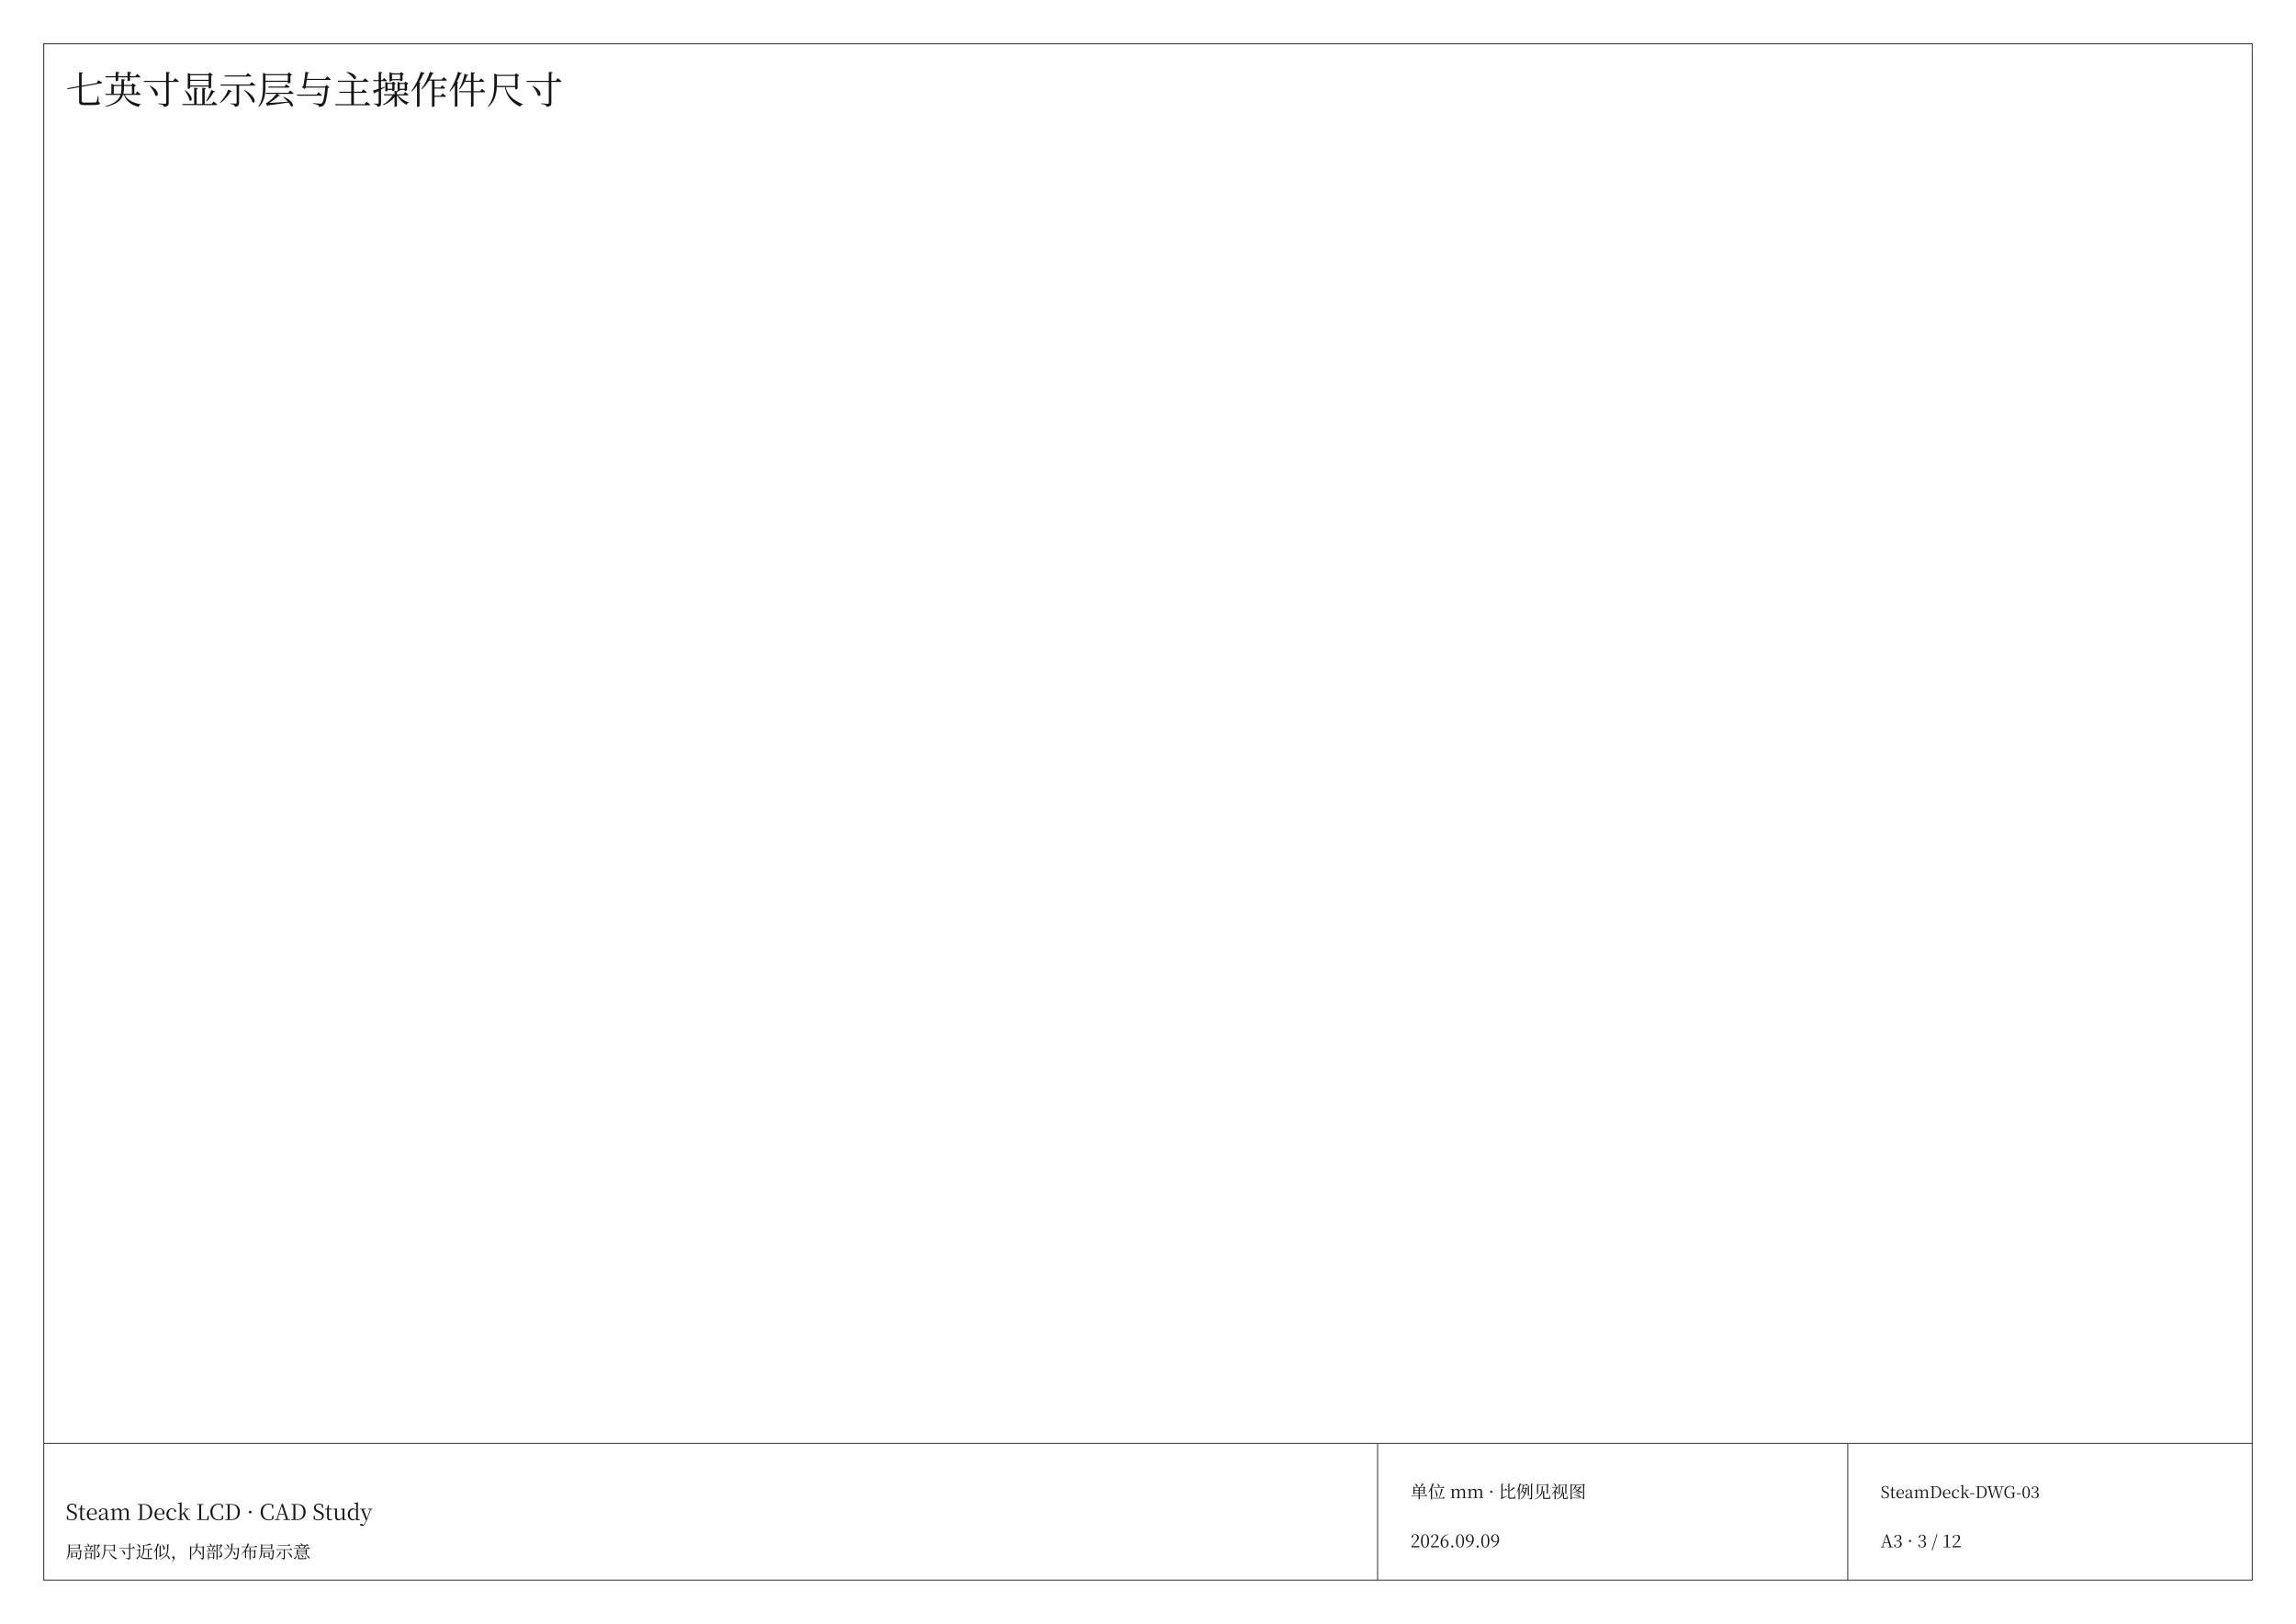
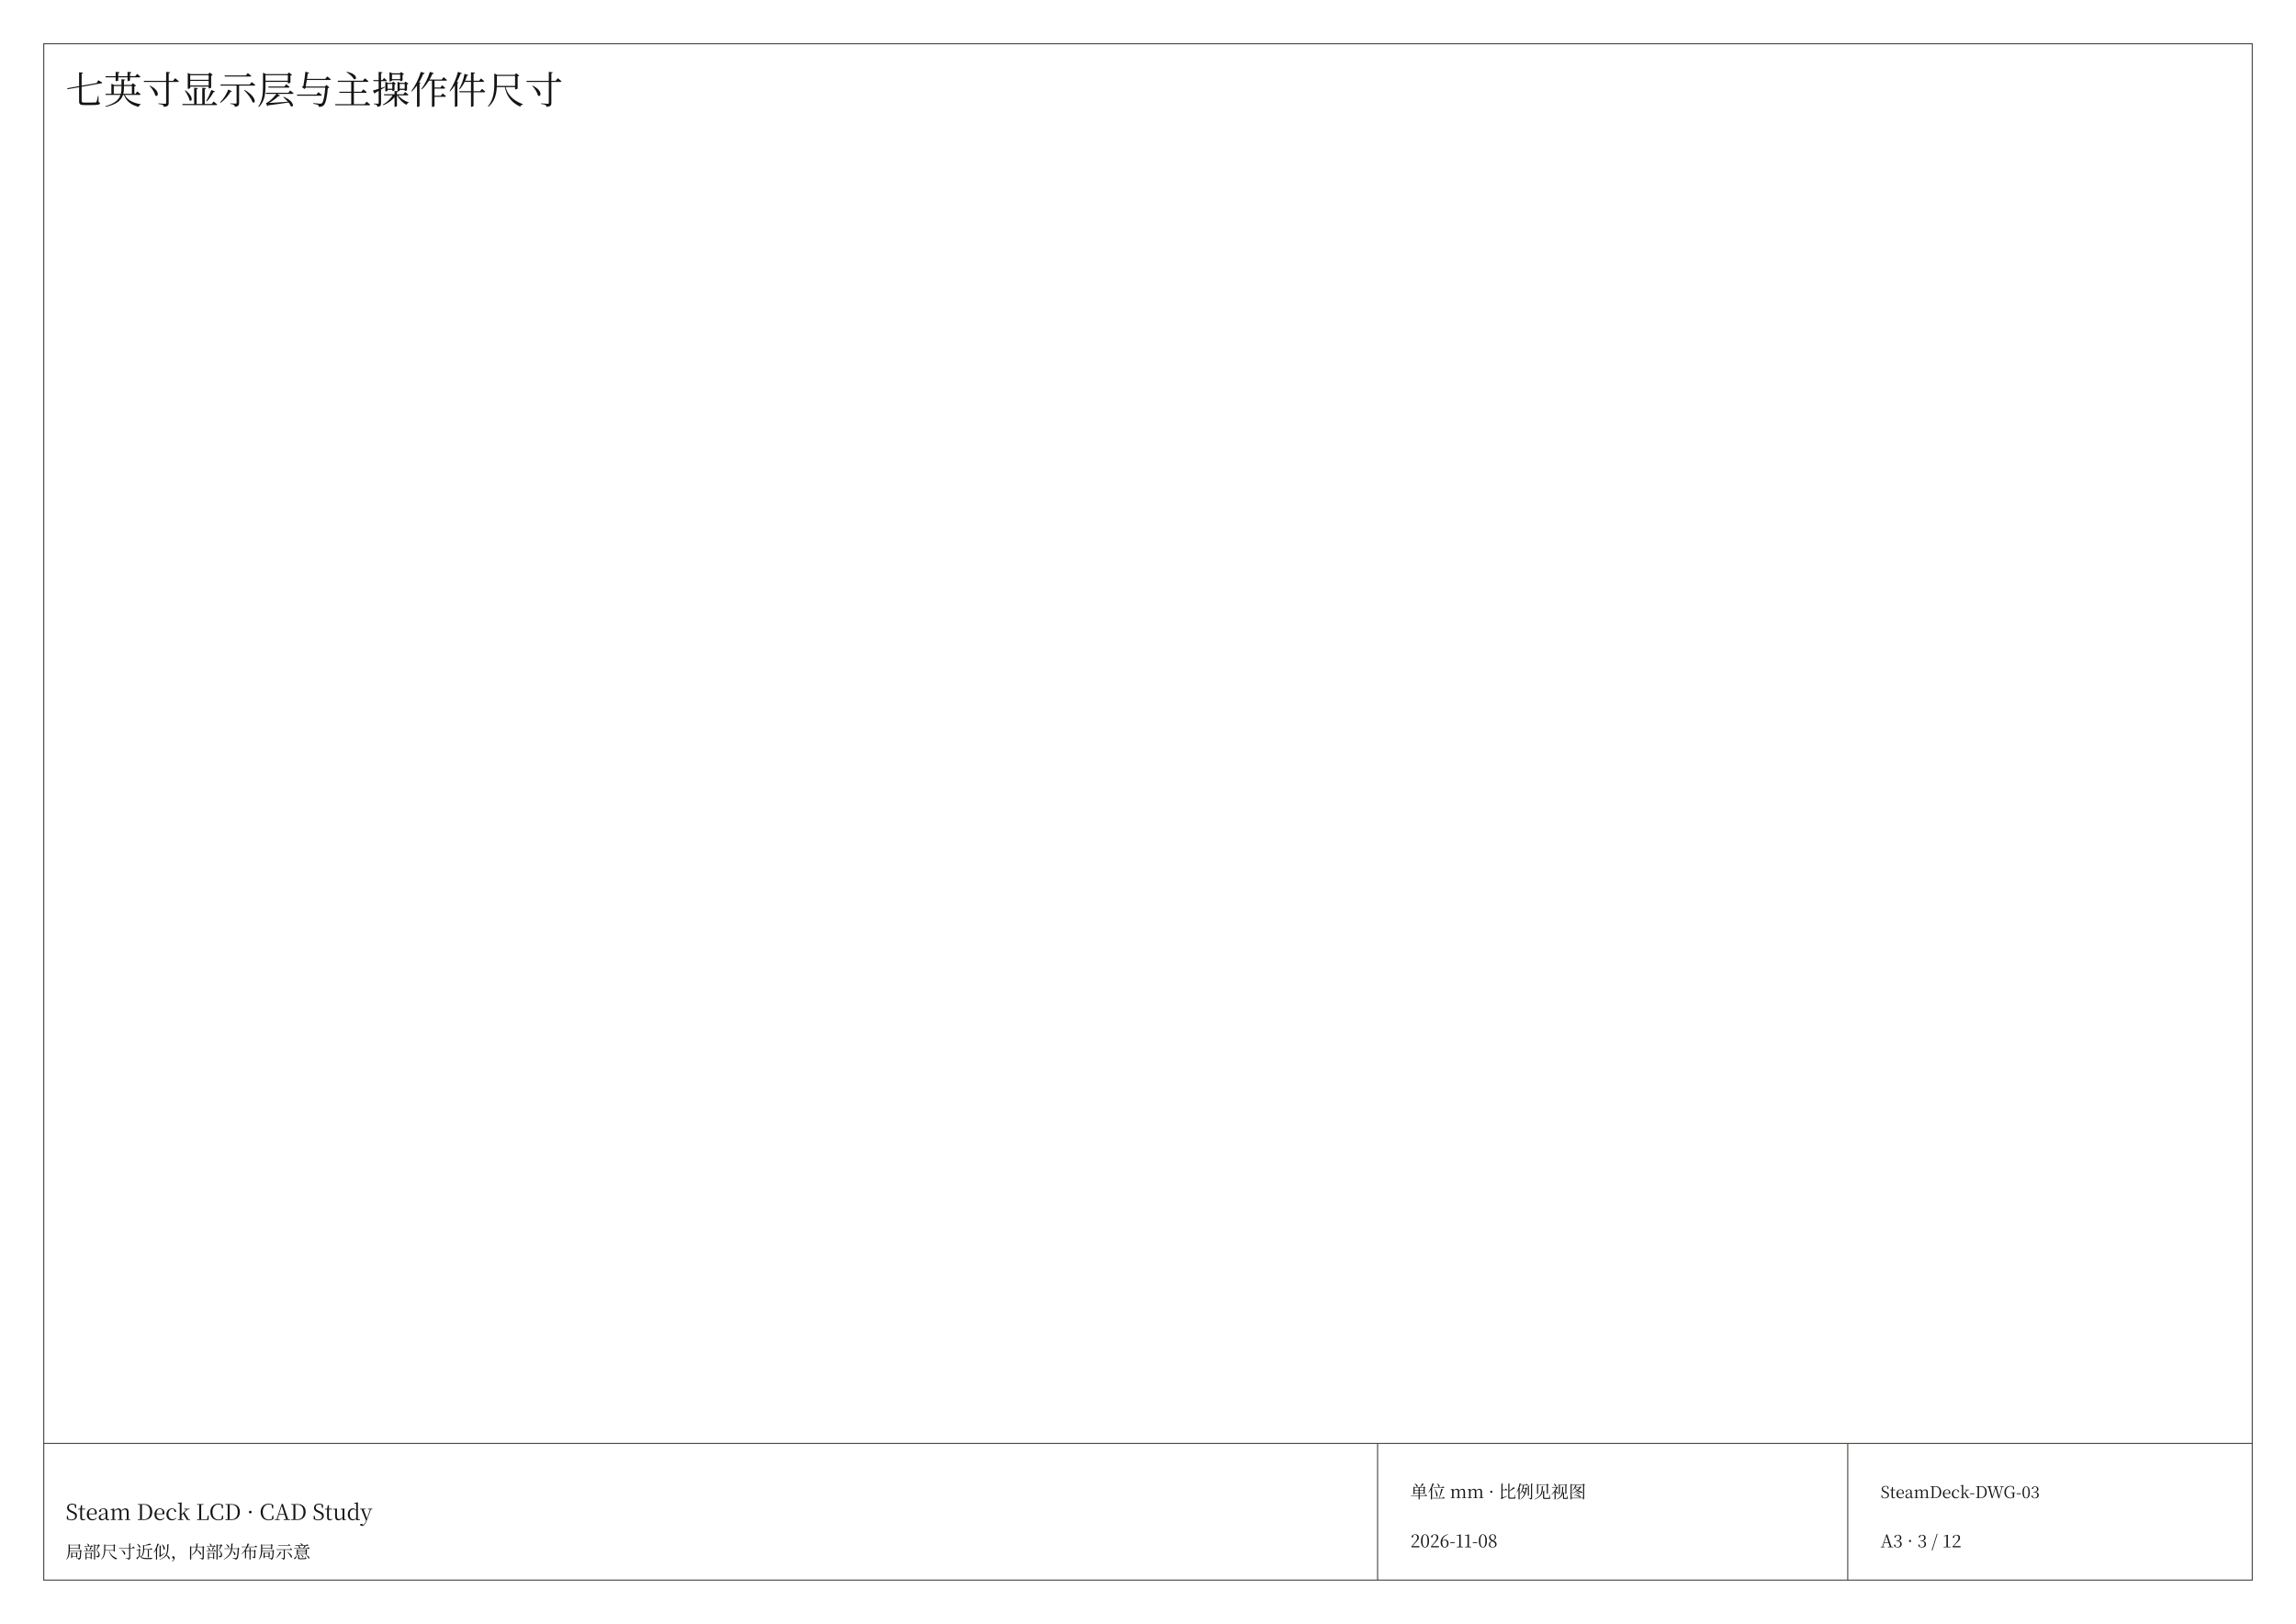
<svg xmlns="http://www.w3.org/2000/svg" width="420mm" height="297mm" viewBox="0 0 420 297">
  <g fill="none" stroke="#504e49" stroke-width=".2">
    <rect x="8" y="8" width="404" height="281" />
    <path d="M 8 264 H 412 M 252 264 V 289 M 338 264 V 289" />
  </g>
  <g font-family="Noto Serif CJK SC" fill="#141413">
    <text x="12" y="19" font-size="7.0">七英寸显示层与主操作件尺寸</text>
    <text x="12" y="278" font-size="4.0">Steam Deck LCD · CAD Study</text>
    <text x="12" y="285" font-size="3.2">局部尺寸近似，内部为布局示意</text>
    <text x="258" y="274" font-size="3.2">单位 mm · 比例见视图</text>
-     <text x="258" y="283" font-size="3.2">2026.09.09</text>
+     <text x="258" y="283" font-size="3.2">2026-11-08</text>
    <text x="344" y="274" font-size="3.0">SteamDeck-DWG-03</text>
    <text x="344" y="283" font-size="3.2">A3 · 3 / 12</text>
  </g>
</svg>
